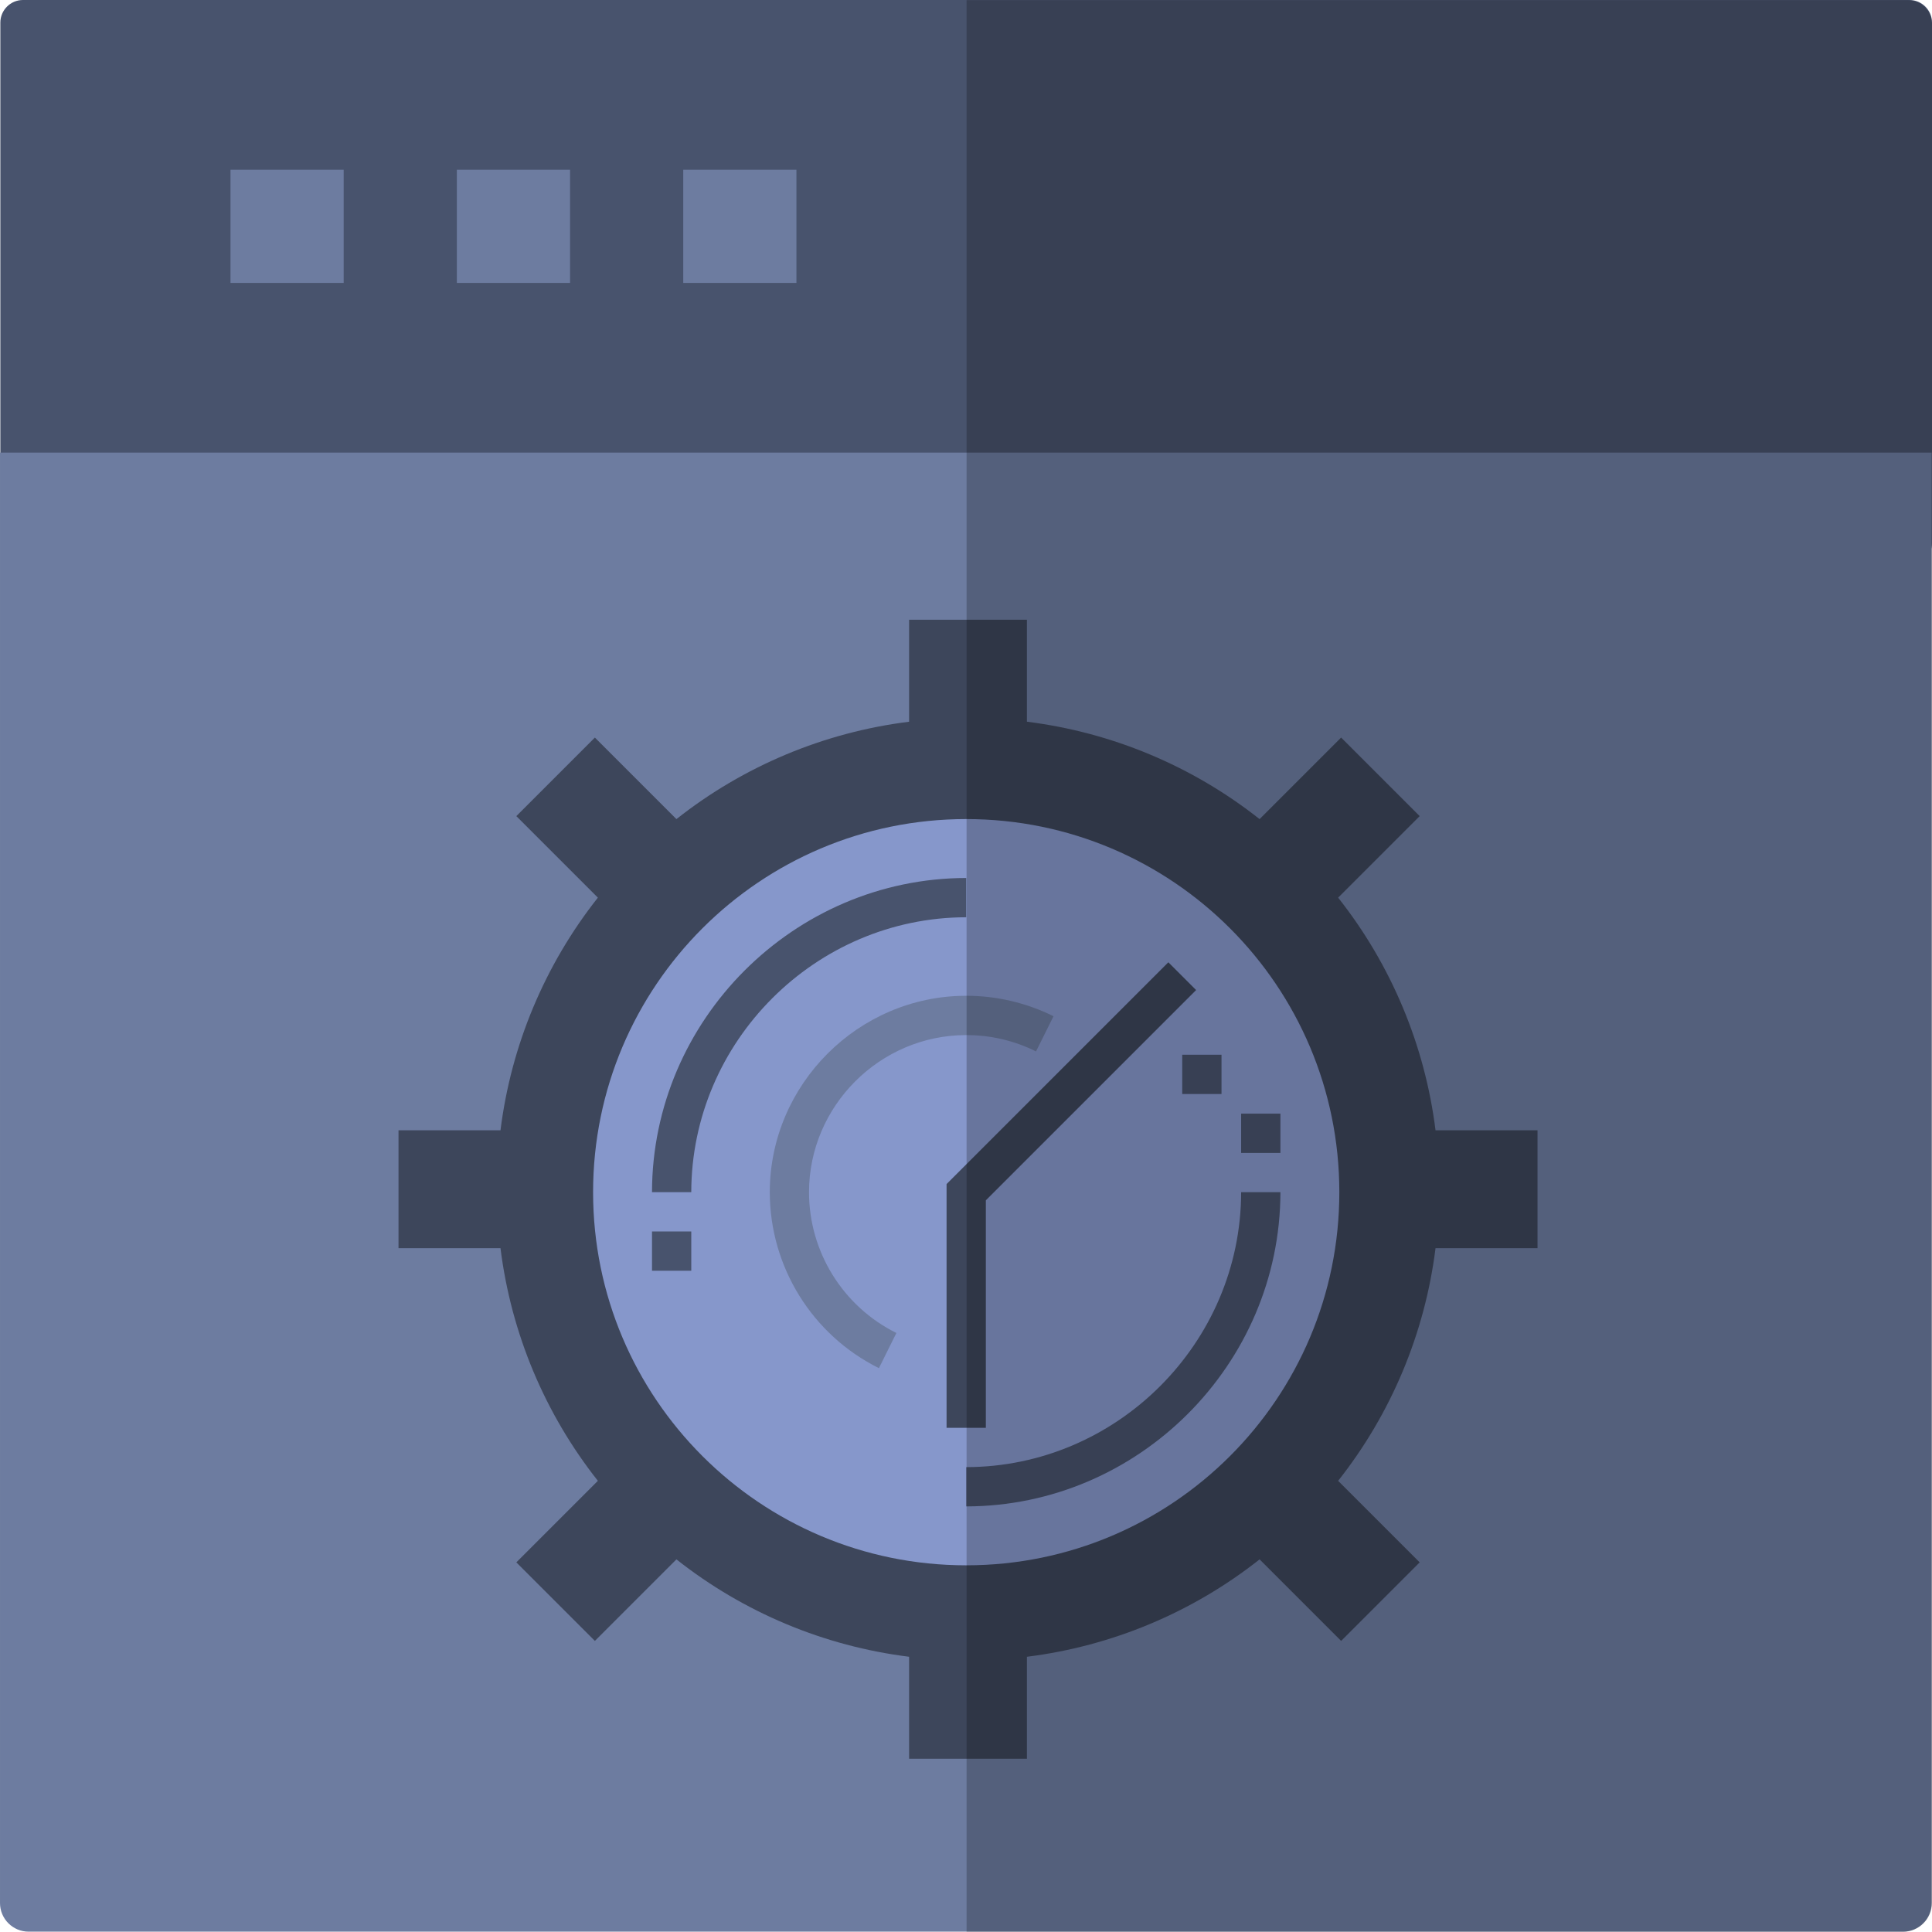
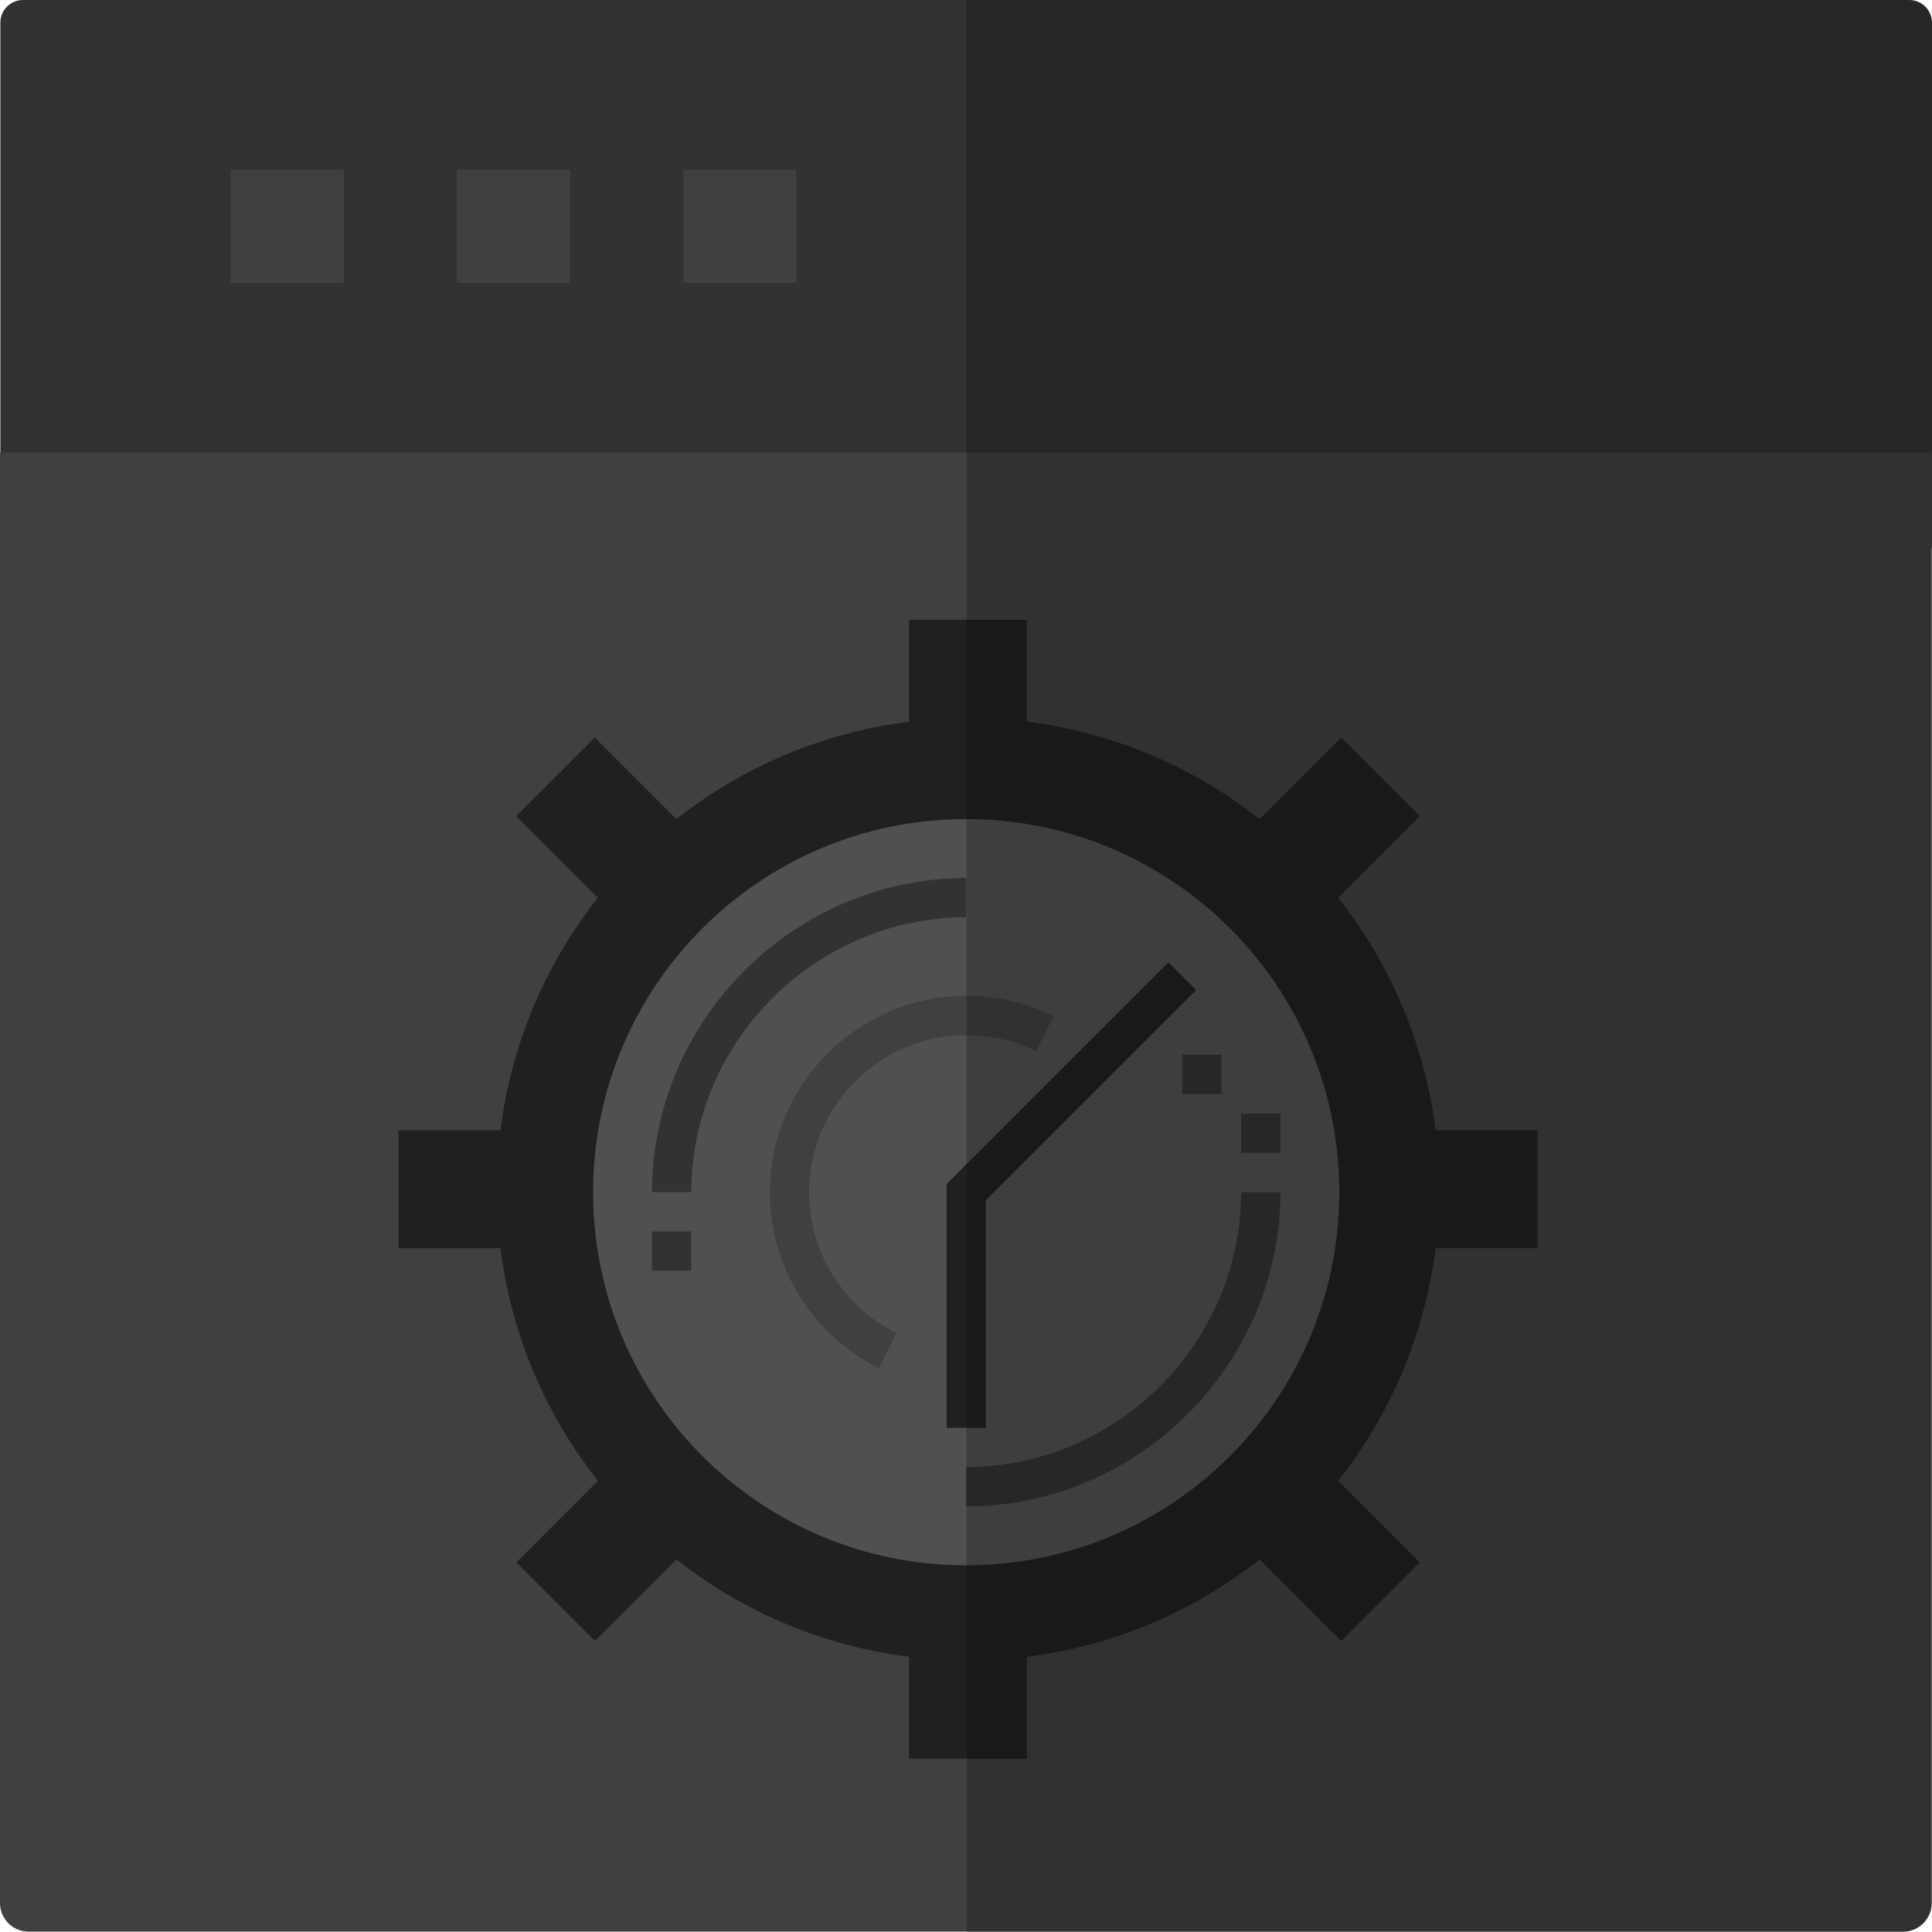
<svg xmlns="http://www.w3.org/2000/svg" width="100%" height="100%" viewBox="0 0 300 300" version="1.1" xml:space="preserve" style="fill-rule:evenodd;clip-rule:evenodd;stroke-linejoin:round;stroke-miterlimit:2;">
  <g transform="matrix(0.585851,0,0,0.585851,0.0549408,-0.00596138)">
    <g transform="matrix(3.00909,0,0,2.14284,-147.742,-16.9428)">
-       <path d="M219.244,10.711C219.244,9.166 218.35,7.911 217.25,7.911L51.091,7.911C49.991,7.911 49.098,9.166 49.098,10.711L49.098,75.089C49.098,76.634 49.991,77.888 51.091,77.888L217.25,77.888C218.35,77.888 219.244,76.634 219.244,75.089L219.244,10.711Z" style="fill:rgb(72,83,109);" />
+       <path d="M219.244,10.711C219.244,9.166 218.35,7.911 217.25,7.911L51.091,7.911C49.991,7.911 49.098,9.166 49.098,10.711L49.098,75.089C49.098,76.634 49.991,77.888 51.091,77.888L217.25,77.888C218.35,77.888 219.244,76.634 219.244,75.089L219.244,10.711Z" style="fill:rgb(50,50,50);" />
    </g>
    <g transform="matrix(2.11303,0,0,2.1527,-69.9776,-66.0671)">
-       <path d="M275.371,86.422L33.073,86.422L33.073,265.004C33.073,266.95 34.682,268.529 36.664,268.529L271.78,268.529C273.762,268.529 275.371,266.95 275.371,265.004L275.371,86.422Z" style="fill:rgb(109,124,160);" />
+       <path d="M275.371,86.422L33.073,86.422L33.073,265.004C33.073,266.95 34.682,268.529 36.664,268.529L271.78,268.529C273.762,268.529 275.371,266.95 275.371,265.004L275.371,86.422Z" style="fill:rgb(64,64,64);" />
    </g>
    <g>
-       <rect x="61" y="45" width="30" height="30" style="fill:rgb(109,124,160);fill-rule:nonzero;" />
-       <rect x="121" y="45" width="30" height="30" style="fill:rgb(109,124,160);fill-rule:nonzero;" />
-       <rect x="181" y="45" width="30" height="30" style="fill:rgb(109,124,160);fill-rule:nonzero;" />
+       <rect x="61" y="45" width="30" height="30" style="fill:rgb(64,64,64);fill-rule:nonzero;" />
+       <rect x="121" y="45" width="30" height="30" style="fill:rgb(64,64,64);fill-rule:nonzero;" />
+       <rect x="181" y="45" width="30" height="30" style="fill:rgb(64,64,64);fill-rule:nonzero;" />
    </g>
    <g transform="matrix(0.65063,0,0,0.65063,89.4386,149.439)">
      <g transform="matrix(1,0,0,1,0.731891,-1.20408)">
-         <path d="M488,280L488,232L446.456,232C442.137,197.378 428.414,164.592 406.784,137.216L440,104L408,72L374.784,105.216C347.408,83.586 314.622,69.863 280,65.544L280,24L232,24L232,65.544C197.378,69.863 164.592,83.586 137.216,105.216L104,72L72,104L105.216,137.216C83.586,164.592 69.863,197.378 65.544,232L24,232L24,280L65.544,280C69.863,314.622 83.586,347.408 105.216,374.784L72,408L104,440L137.216,406.784C164.592,428.414 197.378,442.137 232,446.456L232,488L280,488L280,446.456C314.622,442.137 347.408,428.414 374.784,406.784L408,440L440,408L406.784,374.784C428.414,347.408 442.137,314.622 446.456,280L488,280Z" style="fill:rgb(61,70,91);fill-rule:nonzero;" />
+         <path d="M488,280L488,232L446.456,232C442.137,197.378 428.414,164.592 406.784,137.216L440,104L408,72L374.784,105.216C347.408,83.586 314.622,69.863 280,65.544L280,24L232,24L232,65.544C197.378,69.863 164.592,83.586 137.216,105.216L104,72L72,104L105.216,137.216C83.586,164.592 69.863,197.378 65.544,232L24,232L24,280L65.544,280C69.863,314.622 83.586,347.408 105.216,374.784L72,408L104,440L137.216,406.784C164.592,428.414 197.378,442.137 232,446.456L232,488L280,488L280,446.456C314.622,442.137 347.408,428.414 374.784,406.784L408,440L440,408L406.784,374.784C428.414,347.408 442.137,314.622 446.456,280L488,280Z" style="fill:rgb(32,32,32);fill-rule:nonzero;" />
      </g>
-       <circle cx="256" cy="256" r="152" style="fill:rgb(134,151,203);" />
-       <path d="M220.44,327.68C193.252,314.192 175.984,286.35 175.984,256C175.984,212.105 212.105,175.984 256,175.984C268.337,175.984 280.508,178.837 291.56,184.32L284.44,198.648C275.608,194.246 265.868,191.969 256,192C255.988,192 255.976,192 255.963,192C220.854,192 191.963,220.891 191.963,256C191.963,280.291 205.792,302.572 227.56,313.352L220.44,327.68Z" style="fill:rgb(109,124,160);fill-rule:nonzero;" />
+       <circle cx="256" cy="256" r="152" style="fill:rgb(80,80,80);" />
+       <path d="M220.44,327.68C193.252,314.192 175.984,286.35 175.984,256C175.984,212.105 212.105,175.984 256,175.984C268.337,175.984 280.508,178.837 291.56,184.32L284.44,198.648C275.608,194.246 265.868,191.969 256,192C255.988,192 255.976,192 255.963,192C220.854,192 191.963,220.891 191.963,256C191.963,280.291 205.792,302.572 227.56,313.352L220.44,327.68Z" style="fill:rgb(64,64,64);fill-rule:nonzero;" />
      <g>
-         <path d="M144,256L128,256C128.083,185.813 185.813,128.083 256,128L256,144C194.583,144.066 144.066,194.583 144,256Z" style="fill:rgb(72,83,109);fill-rule:nonzero;" />
-         <path d="M256,384L256,368C317.417,367.934 367.934,317.417 368,256L384,256C383.917,326.187 326.187,383.917 256,384Z" style="fill:rgb(72,83,109);fill-rule:nonzero;" />
-         <rect x="128" y="272" width="16" height="16" style="fill:rgb(72,83,109);fill-rule:nonzero;" />
-         <path d="M368,224L384,224L384,240L368,240L368,224Z" style="fill:rgb(72,83,109);fill-rule:nonzero;" />
-         <rect x="344" y="200" width="16" height="16" style="fill:rgb(72,83,109);fill-rule:nonzero;" />
+         <path d="M144,256L128,256C128.083,185.813 185.813,128.083 256,128L256,144C194.583,144.066 144.066,194.583 144,256Z" style="fill:rgb(50,50,50);fill-rule:nonzero;" />
+         <path d="M256,384L256,368C317.417,367.934 367.934,317.417 368,256L384,256C383.917,326.187 326.187,383.917 256,384Z" style="fill:rgb(50,50,50);fill-rule:nonzero;" />
+         <rect x="128" y="272" width="16" height="16" style="fill:rgb(50,50,50);fill-rule:nonzero;" />
+         <path d="M368,224L384,224L384,240L368,240L368,224Z" style="fill:rgb(50,50,50);fill-rule:nonzero;" />
+         <rect x="344" y="200" width="16" height="16" style="fill:rgb(50,50,50);fill-rule:nonzero;" />
      </g>
-       <path d="M264,352L248,352L248,252.688L338.344,162.344L349.656,173.656L264,259.312L264,352Z" style="fill:rgb(61,70,91);fill-rule:nonzero;" />
+       <path d="M264,352L248,352L248,252.688L338.344,162.344L349.656,173.656L264,259.312L264,352Z" style="fill:rgb(32,32,32);fill-rule:nonzero;" />
    </g>
    <g transform="matrix(2.70997,0,0,2.1933,-272.246,-73.5934)">
      <path d="M289.386,36.495C289.386,34.885 288.329,33.578 287.026,33.578L194.963,33.578L194.963,267.009L286.554,267.009C288.117,267.009 289.386,265.441 289.386,263.509L289.386,36.495Z" style="fill-opacity:0.23;" />
    </g>
  </g>
</svg>
